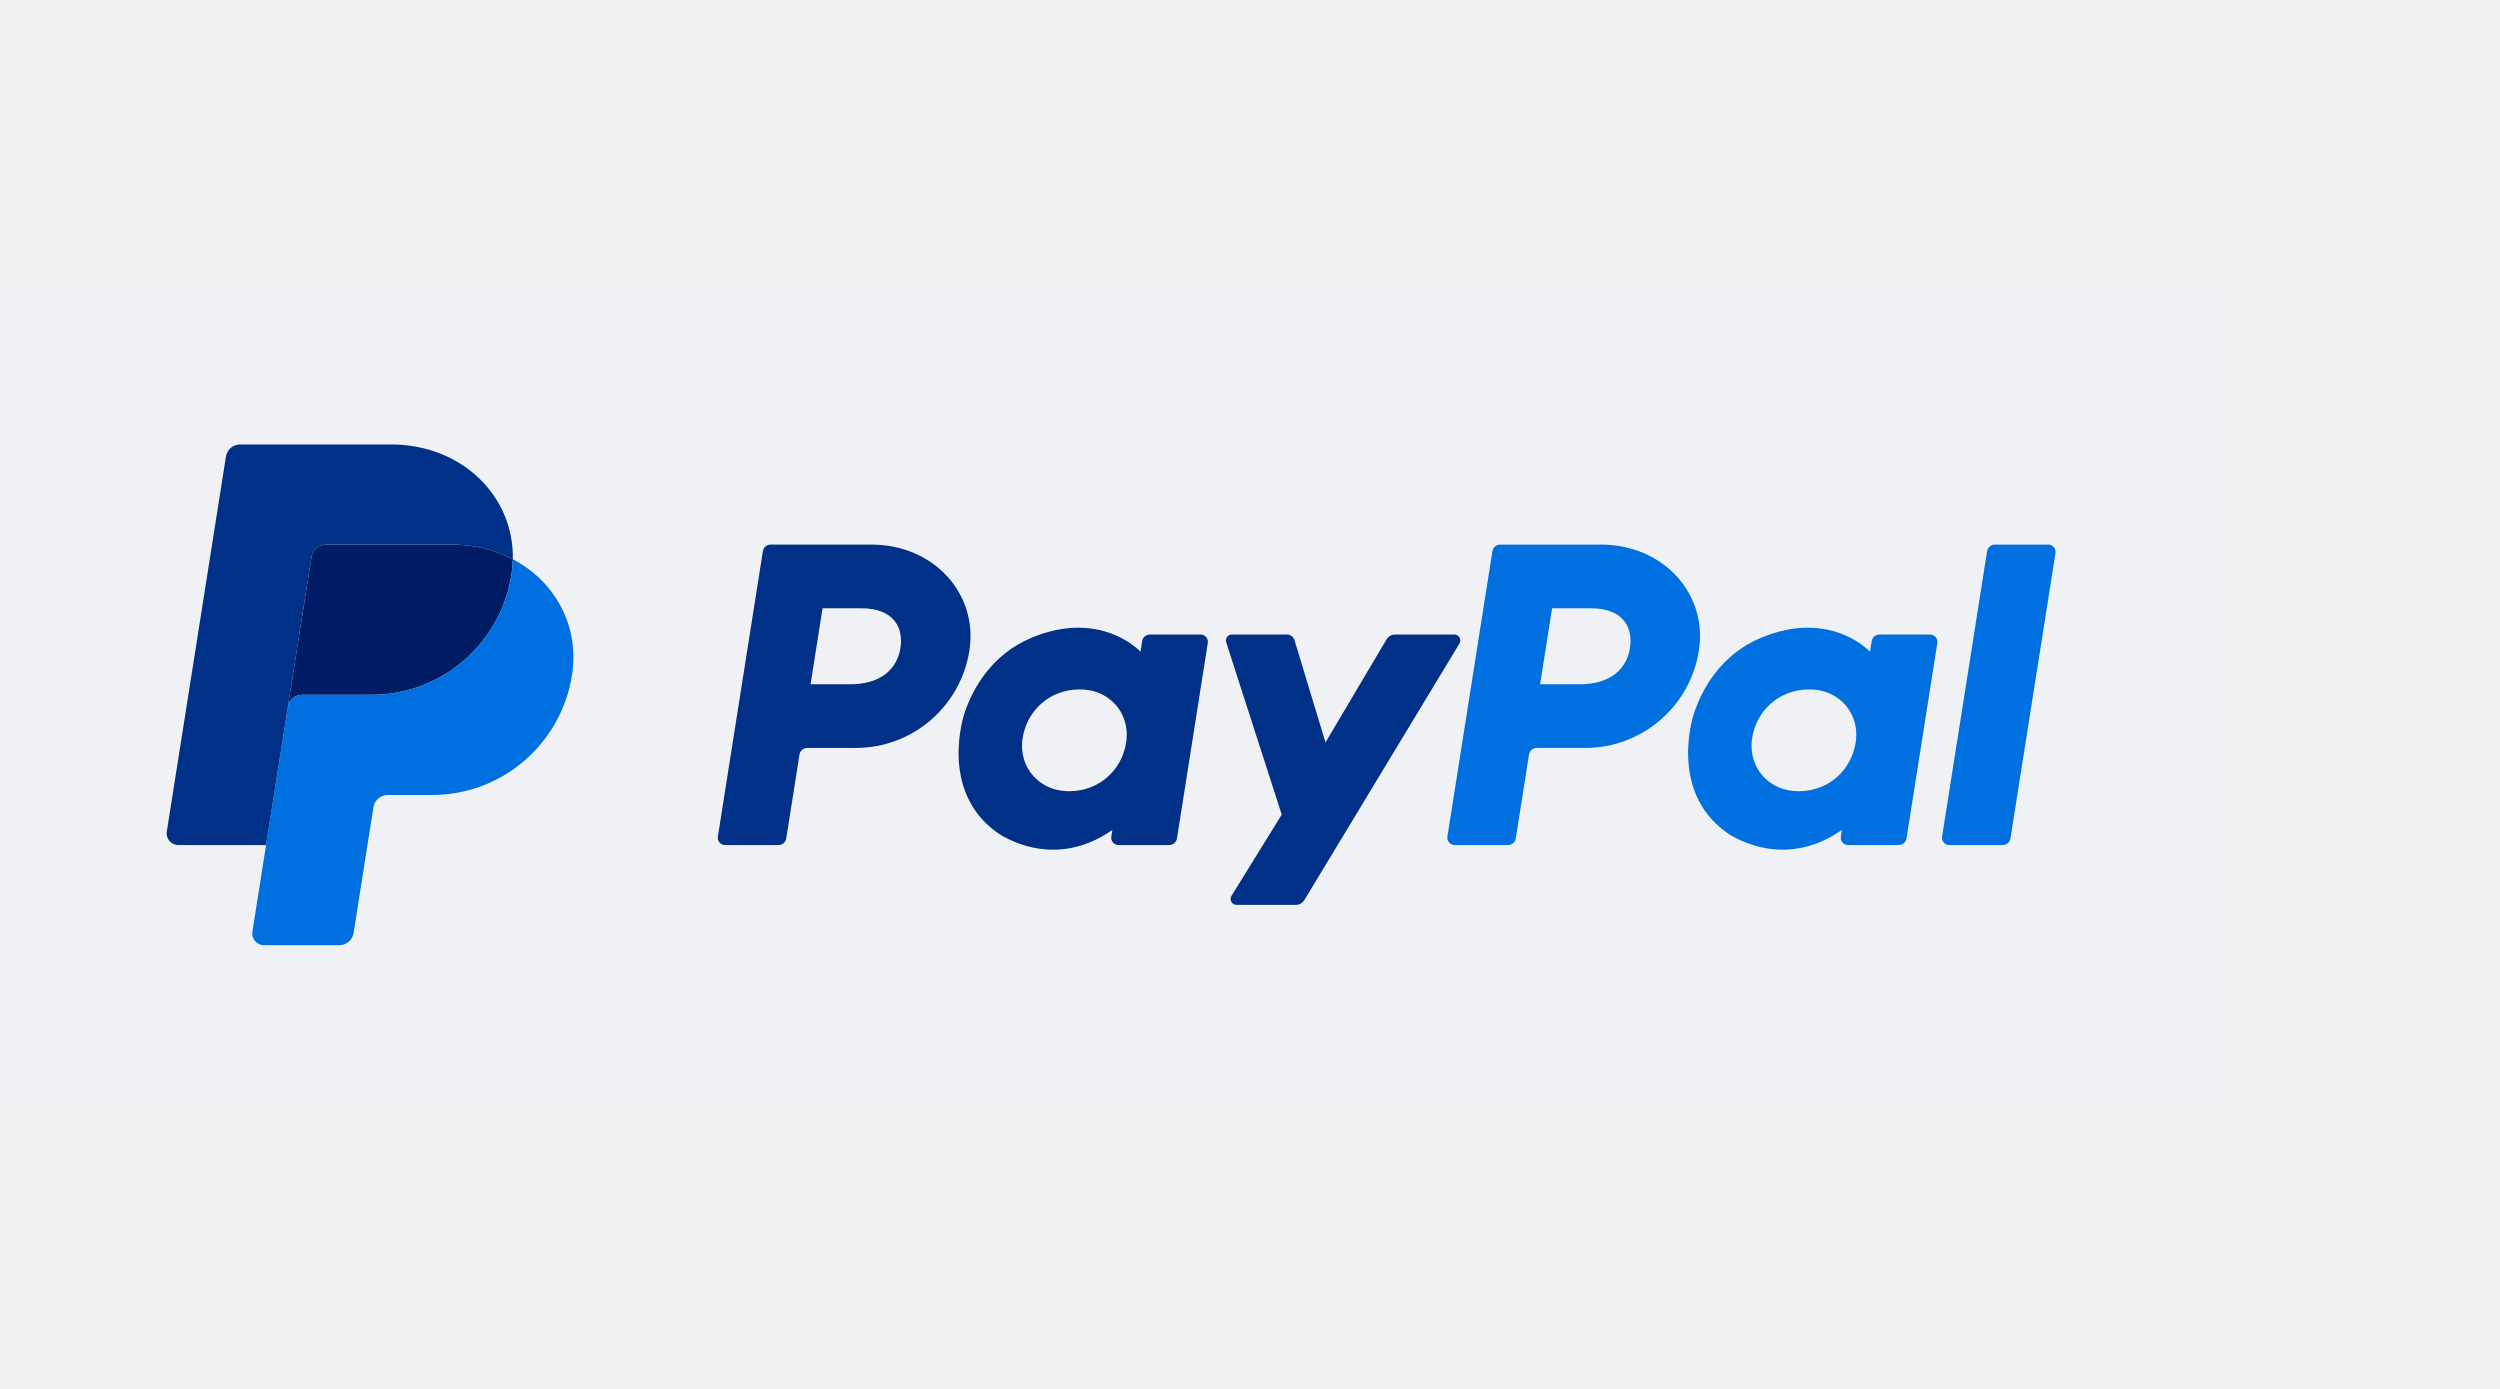
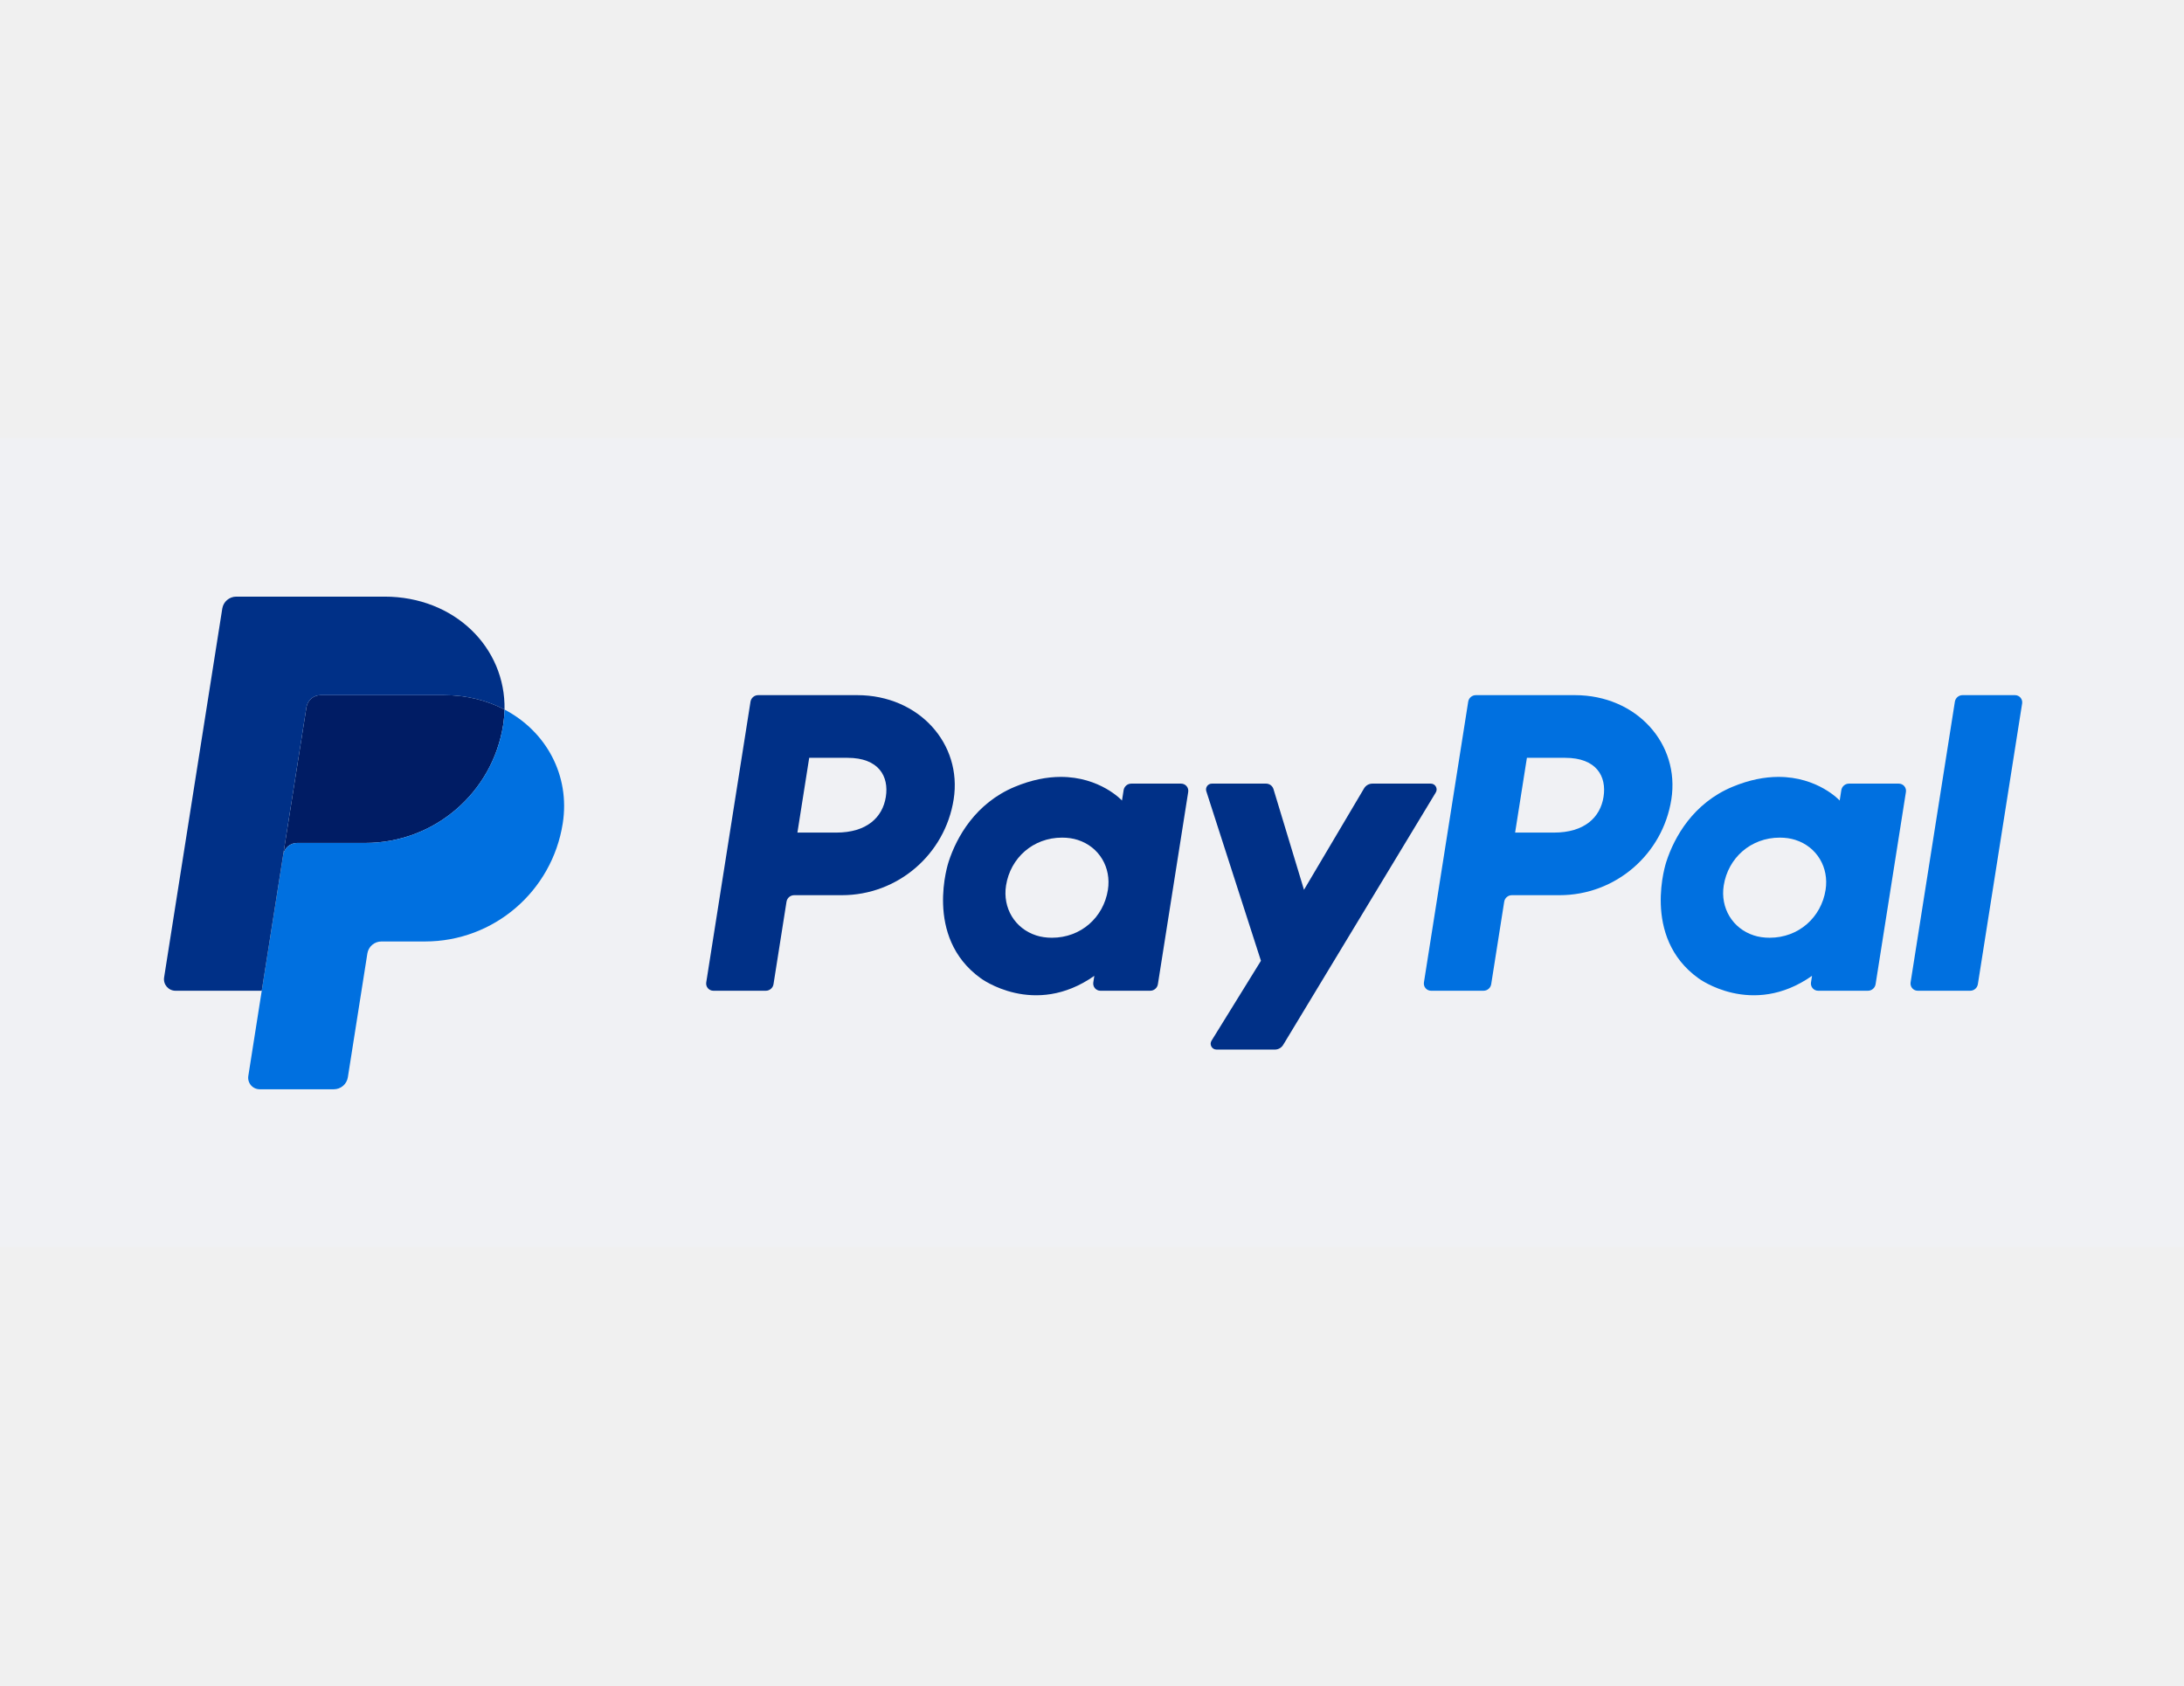
- <svg xmlns="http://www.w3.org/2000/svg" width="450" height="250" viewBox="0 0 450 250" fill="none">
-   <rect y="51" width="400" height="148" fill="#F0F1F4" />
-   <path d="M138.721 98.025C138.021 98.025 137.427 98.534 137.317 99.225L129.217 150.592C129.188 150.779 129.2 150.971 129.251 151.154C129.303 151.336 129.394 151.506 129.517 151.65C129.641 151.795 129.794 151.91 129.966 151.99C130.139 152.069 130.327 152.111 130.517 152.111H140.122C140.821 152.111 141.416 151.602 141.526 150.911L143.905 135.827C144.013 135.136 144.609 134.627 145.309 134.627H154.042C164.246 134.627 172.908 127.182 174.49 117.093C176.085 106.919 168.137 98.048 156.872 98.025H138.721ZM148.058 109.492H155.046C160.798 109.492 162.672 112.887 162.079 116.64C161.487 120.402 158.578 123.173 153.013 123.173H145.901L148.058 109.492ZM194.027 112.984C191.601 112.993 188.81 113.49 185.677 114.795C178.49 117.791 175.038 123.982 173.572 128.496C173.572 128.496 168.907 142.267 179.447 149.833C179.447 149.833 189.223 157.116 200.227 149.384L200.037 150.592C200.008 150.779 200.019 150.971 200.071 151.153C200.122 151.336 200.213 151.505 200.336 151.649C200.459 151.794 200.612 151.91 200.785 151.989C200.957 152.069 201.144 152.11 201.334 152.111H210.453C211.153 152.111 211.747 151.602 211.856 150.911L217.403 115.735C217.433 115.547 217.422 115.355 217.37 115.173C217.319 114.99 217.228 114.82 217.105 114.676C216.982 114.531 216.829 114.415 216.656 114.335C216.484 114.256 216.296 114.214 216.106 114.214H206.987C206.288 114.214 205.692 114.723 205.584 115.414L205.286 117.307C205.286 117.307 201.304 112.957 194.027 112.984ZM194.325 124.095C195.372 124.095 196.33 124.239 197.189 124.515C201.123 125.778 203.354 129.558 202.709 133.655C201.912 138.7 197.775 142.415 192.469 142.415C191.423 142.415 190.466 142.271 189.605 141.995C185.672 140.732 183.427 136.952 184.072 132.855C184.869 127.81 189.019 124.095 194.325 124.095Z" fill="#003087" />
-   <path d="M270.035 98.025C269.336 98.025 268.741 98.534 268.632 99.225L260.532 150.592C260.503 150.779 260.514 150.971 260.566 151.154C260.618 151.336 260.708 151.506 260.832 151.65C260.955 151.795 261.109 151.91 261.281 151.99C261.454 152.069 261.641 152.111 261.831 152.111H271.437C272.136 152.111 272.731 151.602 272.84 150.911L275.22 135.827C275.328 135.136 275.923 134.627 276.623 134.627H285.356C295.56 134.627 304.221 127.182 305.803 117.093C307.399 106.919 299.452 98.048 288.186 98.025H270.035ZM279.373 109.492H286.36C292.113 109.492 293.986 112.887 293.394 116.64C292.802 120.402 289.893 123.173 284.327 123.173H277.216L279.373 109.492ZM325.34 112.984C322.915 112.993 320.124 113.49 316.99 114.795C309.803 117.791 306.352 123.982 304.886 128.496C304.886 128.496 300.223 142.267 310.763 149.833C310.763 149.833 320.536 157.116 331.541 149.384L331.352 150.592C331.322 150.779 331.334 150.971 331.386 151.154C331.437 151.336 331.528 151.506 331.652 151.65C331.775 151.795 331.928 151.91 332.101 151.99C332.273 152.069 332.461 152.111 332.651 152.111H341.769C342.468 152.111 343.063 151.602 343.172 150.911L348.721 115.735C348.751 115.547 348.739 115.355 348.688 115.172C348.636 114.989 348.545 114.82 348.422 114.675C348.298 114.53 348.145 114.414 347.972 114.335C347.8 114.255 347.612 114.214 347.422 114.214H338.303C337.603 114.214 337.008 114.723 336.899 115.414L336.601 117.307C336.601 117.307 332.618 112.957 325.34 112.984ZM325.638 124.095C326.685 124.095 327.643 124.239 328.503 124.515C332.437 125.778 334.668 129.558 334.022 133.655C333.226 138.7 329.089 142.415 323.783 142.415C322.737 142.415 321.779 142.271 320.919 141.995C316.985 140.732 314.741 136.952 315.386 132.855C316.182 127.81 320.333 124.095 325.638 124.095Z" fill="#0070E0" />
-   <path d="M221.73 114.214C221.007 114.214 220.493 114.92 220.714 115.607L230.711 146.63L221.672 161.249C221.233 161.959 221.743 162.876 222.577 162.876H233.261C233.567 162.876 233.867 162.796 234.133 162.646C234.399 162.496 234.622 162.28 234.78 162.018L262.701 115.83C263.129 115.121 262.617 114.213 261.788 114.213H251.105C250.797 114.213 250.493 114.294 250.226 114.447C249.958 114.6 249.734 114.82 249.577 115.085L238.587 133.64L233.008 115.223C232.826 114.624 232.273 114.213 231.648 114.213L221.73 114.214Z" fill="#003087" />
-   <path d="M359.082 98.025C358.383 98.025 357.788 98.534 357.678 99.225L349.576 150.59C349.547 150.777 349.558 150.969 349.61 151.152C349.661 151.335 349.752 151.505 349.875 151.65C349.999 151.794 350.152 151.91 350.325 151.99C350.497 152.069 350.685 152.111 350.875 152.111H360.481C361.18 152.111 361.775 151.602 361.885 150.911L369.984 99.544C370.014 99.357 370.002 99.165 369.951 98.983C369.899 98.8 369.808 98.631 369.685 98.487C369.562 98.342 369.409 98.226 369.237 98.147C369.064 98.067 368.877 98.026 368.687 98.025H359.082Z" fill="#0070E0" />
-   <path d="M58.64 98.025C58.021 98.026 57.423 98.247 56.953 98.649C56.482 99.051 56.171 99.608 56.074 100.219L51.81 127.261C52.009 125.998 53.097 125.068 54.376 125.068H66.87C79.445 125.068 90.114 115.895 92.064 103.464C92.209 102.536 92.291 101.599 92.31 100.66C89.115 98.984 85.361 98.025 81.248 98.025H58.64Z" fill="#001C64" />
-   <path d="M92.31 100.661C92.292 101.6 92.21 102.537 92.064 103.465C90.115 115.896 79.444 125.069 66.871 125.069H54.377C53.099 125.069 52.009 125.998 51.811 127.262L47.89 152.112L45.435 167.701C45.387 168.002 45.405 168.31 45.487 168.603C45.57 168.897 45.715 169.169 45.913 169.401C46.111 169.633 46.358 169.819 46.635 169.947C46.911 170.074 47.213 170.14 47.518 170.14H61.079C61.698 170.14 62.296 169.919 62.766 169.516C63.237 169.114 63.548 168.558 63.645 167.947L67.217 145.291C67.314 144.679 67.626 144.122 68.096 143.72C68.567 143.318 69.166 143.097 69.785 143.097H77.769C90.344 143.097 101.014 133.924 102.963 121.494C104.348 112.671 99.904 104.642 92.31 100.661Z" fill="#0070E0" />
-   <path d="M43.234 80C41.956 80 40.867 80.93 40.668 82.192L30.026 149.672C29.824 150.953 30.814 152.112 32.111 152.112H47.892L51.811 127.262L56.074 100.22C56.171 99.609 56.483 99.052 56.953 98.65C57.423 98.248 58.022 98.027 58.64 98.027H81.248C85.362 98.027 89.115 98.986 92.311 100.661C92.529 89.344 83.191 80 70.351 80H43.234Z" fill="#003087" />
+ <svg xmlns="http://www.w3.org/2000/svg" width="324" height="250" viewBox="0 0 324 250" fill="none">
+   <g clip-path="url(#clip0_207_118)">
+     <path d="M324.324 65H0V185H324.324V65Z" fill="#F0F1F4" />
+     <path d="M112.476 103.129C111.909 103.129 111.427 103.541 111.338 104.102L104.771 145.75C104.747 145.902 104.757 146.058 104.798 146.206C104.84 146.354 104.914 146.491 105.014 146.608C105.114 146.726 105.238 146.819 105.378 146.884C105.518 146.948 105.671 146.982 105.825 146.982H113.612C114.179 146.982 114.662 146.569 114.751 146.009L116.68 133.779C116.767 133.218 117.251 132.806 117.818 132.806H124.899C133.172 132.806 140.196 126.769 141.478 118.589C142.772 110.34 136.327 103.147 127.194 103.129H112.476ZM120.047 112.426H125.713C130.377 112.426 131.896 115.179 131.415 118.222C130.935 121.272 128.577 123.519 124.065 123.519H118.298L120.047 112.426ZM157.319 115.257C155.352 115.265 153.089 115.668 150.549 116.726C144.722 119.155 141.923 124.175 140.734 127.835C140.734 127.835 136.952 139 145.498 145.135C145.498 145.135 153.424 151.04 162.346 144.771L162.192 145.75C162.169 145.902 162.178 146.058 162.22 146.205C162.261 146.354 162.335 146.491 162.435 146.607C162.534 146.725 162.658 146.819 162.799 146.883C162.938 146.948 163.09 146.981 163.244 146.982H170.638C171.205 146.982 171.687 146.569 171.775 146.009L176.273 117.488C176.297 117.335 176.288 117.18 176.246 117.032C176.205 116.884 176.131 116.746 176.031 116.629C175.931 116.512 175.807 116.418 175.667 116.353C175.528 116.289 175.375 116.255 175.221 116.255H167.827C167.261 116.255 166.777 116.667 166.69 117.228L166.448 118.762C166.448 118.762 163.219 115.235 157.319 115.257ZM157.561 124.266C158.41 124.266 159.186 124.383 159.883 124.607C163.073 125.631 164.882 128.696 164.359 132.018C163.712 136.108 160.358 139.12 156.056 139.12C155.208 139.12 154.432 139.004 153.734 138.78C150.545 137.756 148.725 134.691 149.248 131.369C149.894 127.278 153.259 124.266 157.561 124.266Z" fill="#003087" />
+     <path d="M218.947 103.129C218.381 103.129 217.898 103.541 217.81 104.102L211.242 145.75C211.219 145.902 211.228 146.058 211.27 146.206C211.312 146.354 211.385 146.491 211.485 146.608C211.585 146.726 211.71 146.819 211.849 146.884C211.99 146.948 212.141 146.982 212.295 146.982H220.084C220.651 146.982 221.133 146.569 221.222 146.009L223.151 133.779C223.239 133.218 223.721 132.806 224.289 132.806H231.37C239.643 132.806 246.666 126.769 247.948 118.589C249.242 110.34 242.799 103.147 233.664 103.129H218.947ZM226.519 112.426H232.184C236.848 112.426 238.367 115.179 237.887 118.222C237.407 121.272 235.048 123.519 230.535 123.519H224.77L226.519 112.426ZM263.789 115.257C261.823 115.265 259.56 115.668 257.019 116.726C251.192 119.155 248.393 124.175 247.205 127.835C247.205 127.835 243.424 139 251.97 145.135C251.97 145.135 259.894 151.04 268.817 144.771L268.664 145.75C268.639 145.902 268.649 146.058 268.691 146.206C268.733 146.354 268.806 146.491 268.907 146.608C269.007 146.726 269.131 146.819 269.271 146.884C269.411 146.948 269.563 146.982 269.717 146.982H277.11C277.677 146.982 278.159 146.569 278.248 146.009L282.747 117.488C282.771 117.335 282.761 117.18 282.72 117.031C282.678 116.883 282.604 116.746 282.504 116.628C282.404 116.511 282.28 116.417 282.139 116.353C282 116.288 281.848 116.255 281.694 116.255H274.3C273.732 116.255 273.25 116.667 273.161 117.228L272.92 118.762C272.92 118.762 269.69 115.235 263.789 115.257ZM264.031 124.266C264.88 124.266 265.656 124.383 266.354 124.607C269.543 125.631 271.352 128.696 270.829 132.018C270.183 136.108 266.829 139.12 262.527 139.12C261.679 139.12 260.902 139.004 260.205 138.78C257.015 137.756 255.195 134.691 255.718 131.369C256.364 127.278 259.729 124.266 264.031 124.266Z" fill="#0070E0" />
+     <path d="M179.781 116.255C179.195 116.255 178.778 116.827 178.957 117.384L187.063 142.538L179.734 154.391C179.378 154.967 179.792 155.71 180.468 155.71H189.131C189.379 155.71 189.622 155.645 189.838 155.524C190.053 155.402 190.234 155.227 190.362 155.015L213.001 117.565C213.348 116.99 212.933 116.254 212.261 116.254H203.599C203.349 116.254 203.102 116.319 202.886 116.444C202.669 116.568 202.487 116.746 202.36 116.961L193.449 132.005L188.925 117.073C188.778 116.587 188.329 116.254 187.823 116.254L179.781 116.255Z" fill="#003087" />
+     <path d="M291.148 103.129C290.581 103.129 290.098 103.541 290.009 104.102L283.44 145.749C283.416 145.9 283.425 146.056 283.468 146.204C283.509 146.353 283.583 146.491 283.682 146.608C283.783 146.725 283.907 146.819 284.047 146.884C284.187 146.948 284.339 146.982 284.493 146.982H292.282C292.849 146.982 293.331 146.569 293.42 146.009L299.987 104.36C300.011 104.208 300.002 104.053 299.96 103.905C299.918 103.757 299.844 103.62 299.745 103.503C299.645 103.386 299.521 103.292 299.381 103.227C299.241 103.163 299.089 103.129 298.935 103.129H291.148Z" fill="#0070E0" />
+     <path d="M47.546 103.129C47.044 103.129 46.559 103.309 46.178 103.635C45.797 103.961 45.544 104.412 45.465 104.907L42.008 126.833C42.169 125.809 43.052 125.055 44.089 125.055H54.219C64.415 125.055 73.066 117.618 74.647 107.538C74.764 106.786 74.831 106.026 74.846 105.265C72.255 103.906 69.212 103.129 65.876 103.129H47.546Z" fill="#001C64" />
+     <path d="M74.846 105.266C74.831 106.027 74.764 106.787 74.647 107.539C73.066 117.618 64.414 125.056 54.219 125.056H44.089C43.053 125.056 42.17 125.809 42.009 126.834L38.83 146.983L36.839 159.622C36.8 159.866 36.815 160.116 36.882 160.354C36.949 160.592 37.066 160.813 37.227 161.001C37.388 161.189 37.587 161.34 37.812 161.443C38.036 161.546 38.281 161.6 38.528 161.6H49.523C50.025 161.6 50.51 161.421 50.892 161.094C51.273 160.768 51.526 160.317 51.604 159.822L54.5 141.452C54.579 140.956 54.832 140.504 55.213 140.178C55.595 139.852 56.081 139.673 56.583 139.673H63.056C73.252 139.673 81.903 132.236 83.484 122.157C84.606 115.003 81.003 108.493 74.846 105.266Z" fill="#0070E0" />
+     <path d="M35.055 88.513C34.018 88.513 33.135 89.267 32.974 90.29L24.346 145.004C24.182 146.043 24.985 146.983 26.036 146.983H38.832L42.009 126.834L45.466 104.908C45.544 104.413 45.797 103.962 46.178 103.635C46.559 103.31 47.044 103.13 47.546 103.13H65.877C69.213 103.13 72.255 103.908 74.846 105.266C75.024 96.089 67.452 88.513 57.042 88.513H35.055Z" fill="#003087" />
+   </g>
+   <defs>
+     <clipPath id="clip0_207_118">
+       <rect width="324" height="250" fill="white" />
+     </clipPath>
+   </defs>
</svg>
